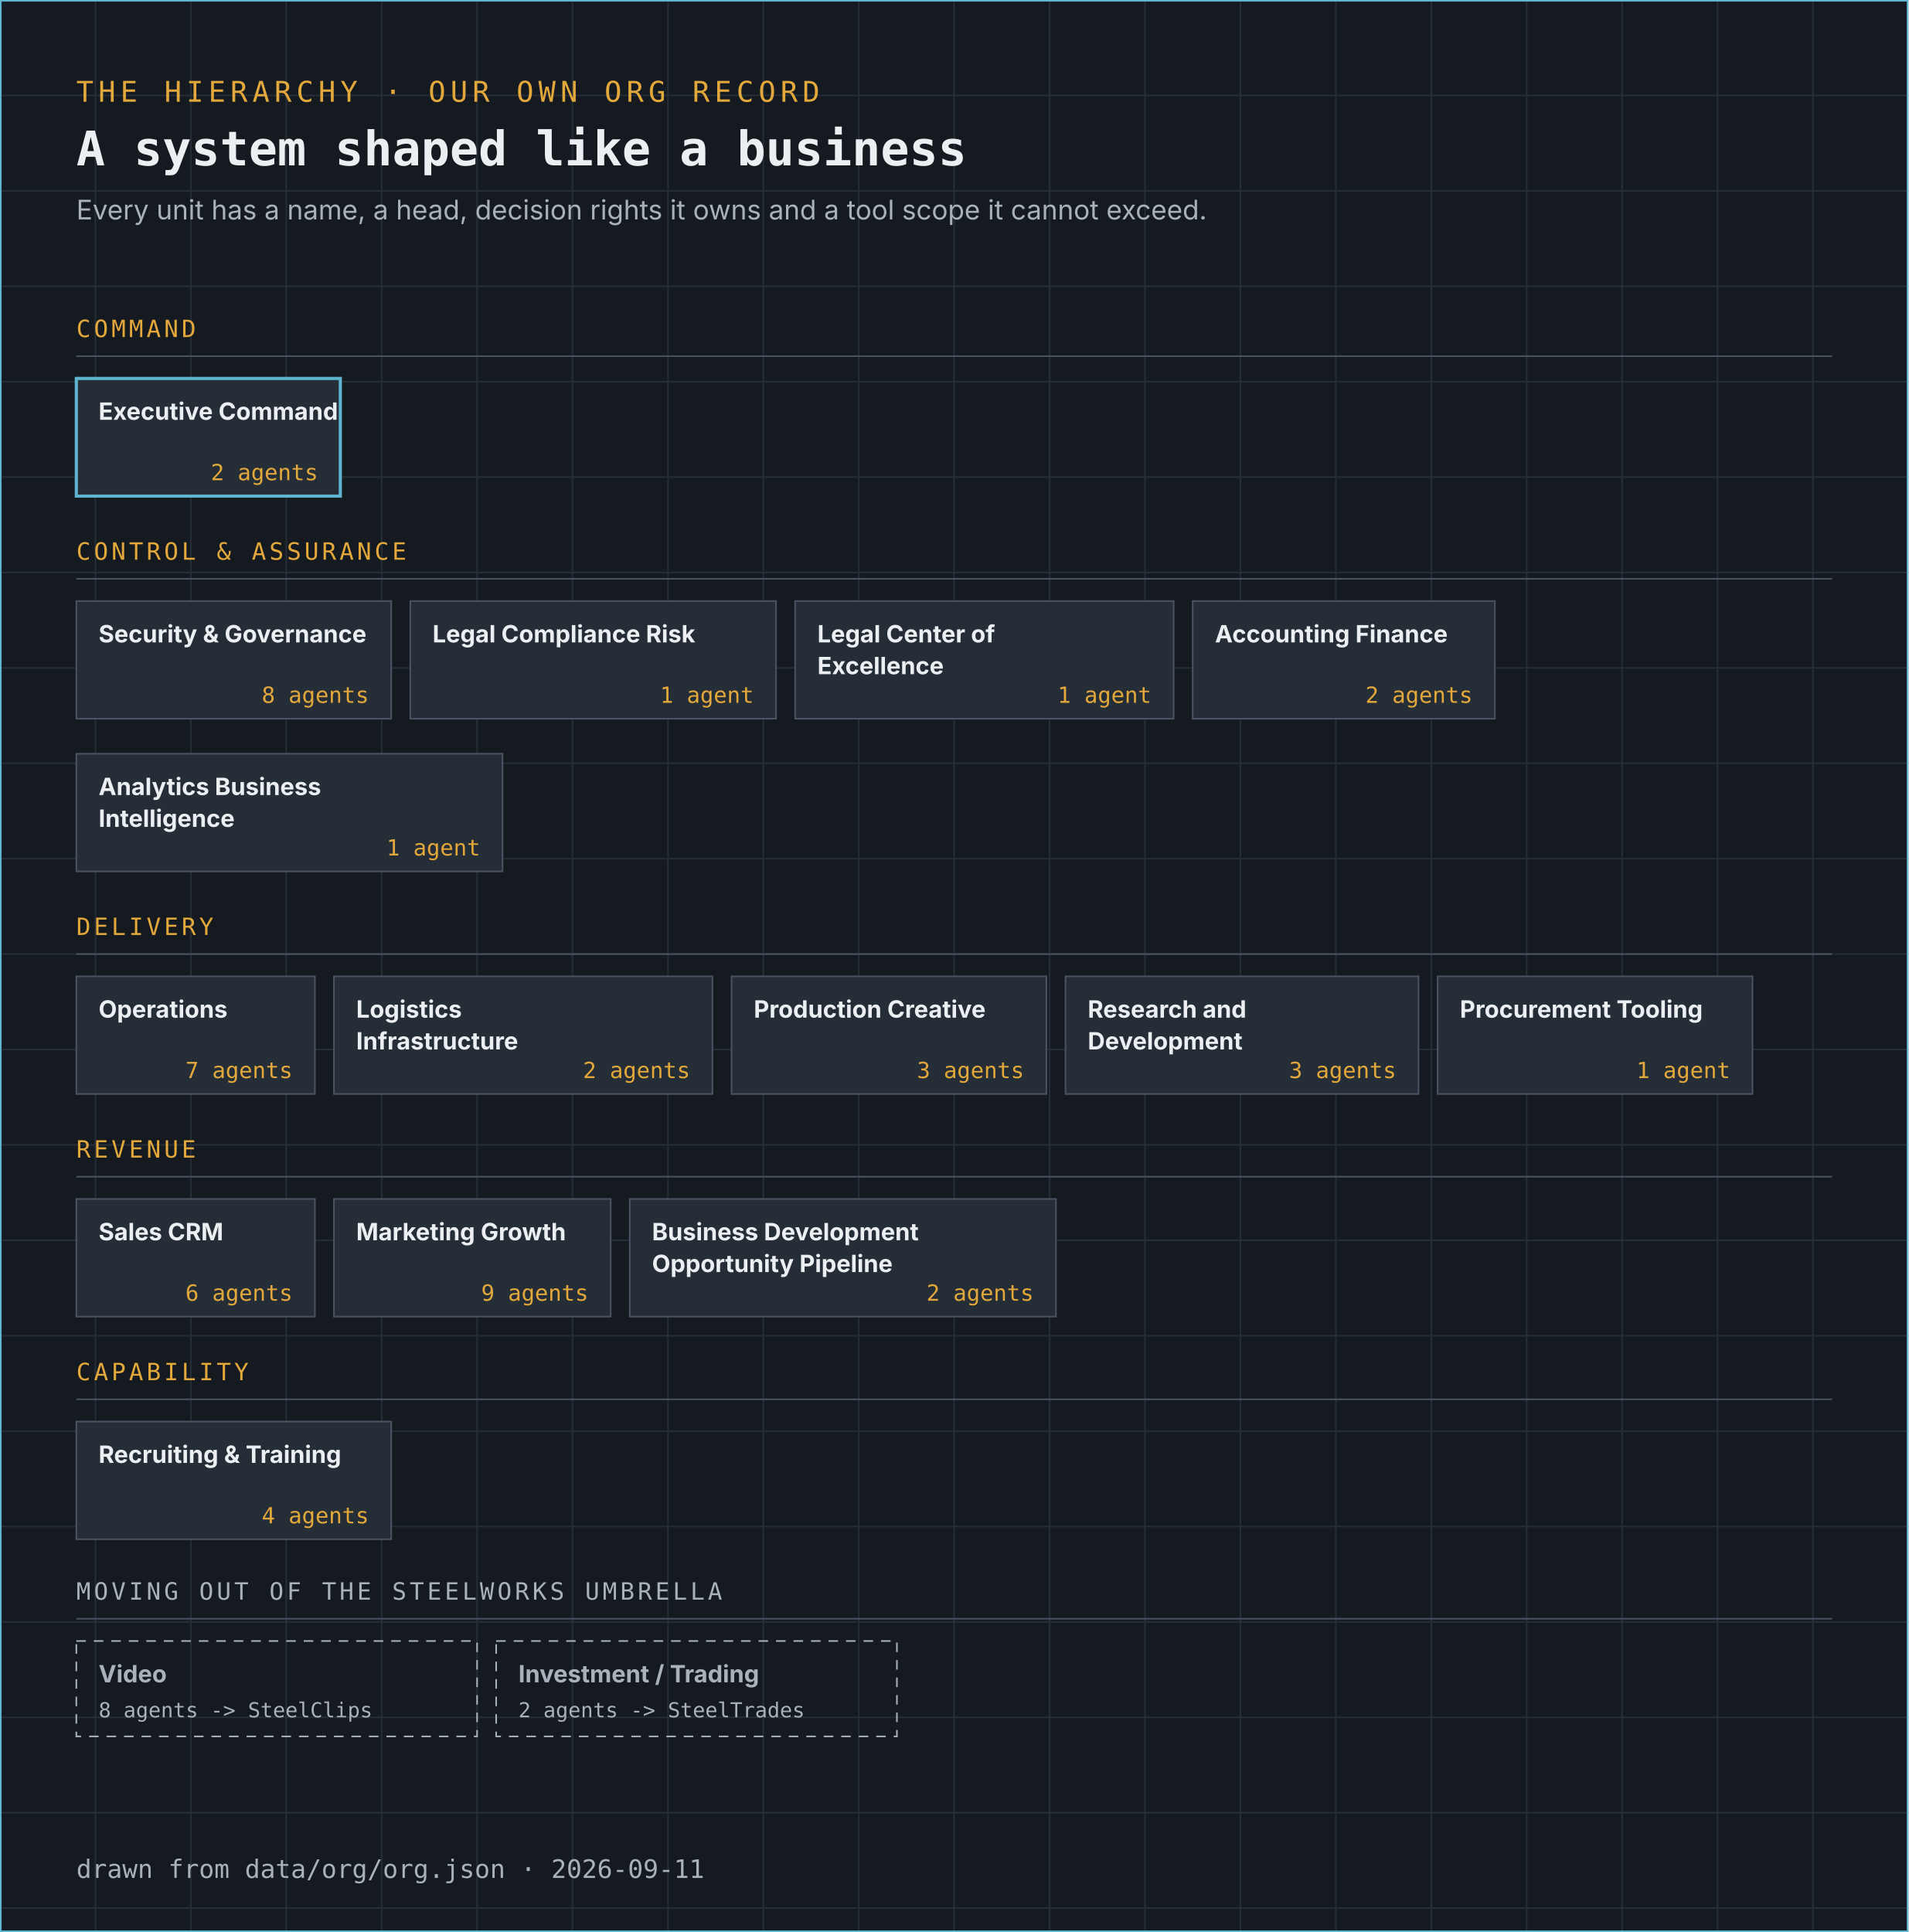
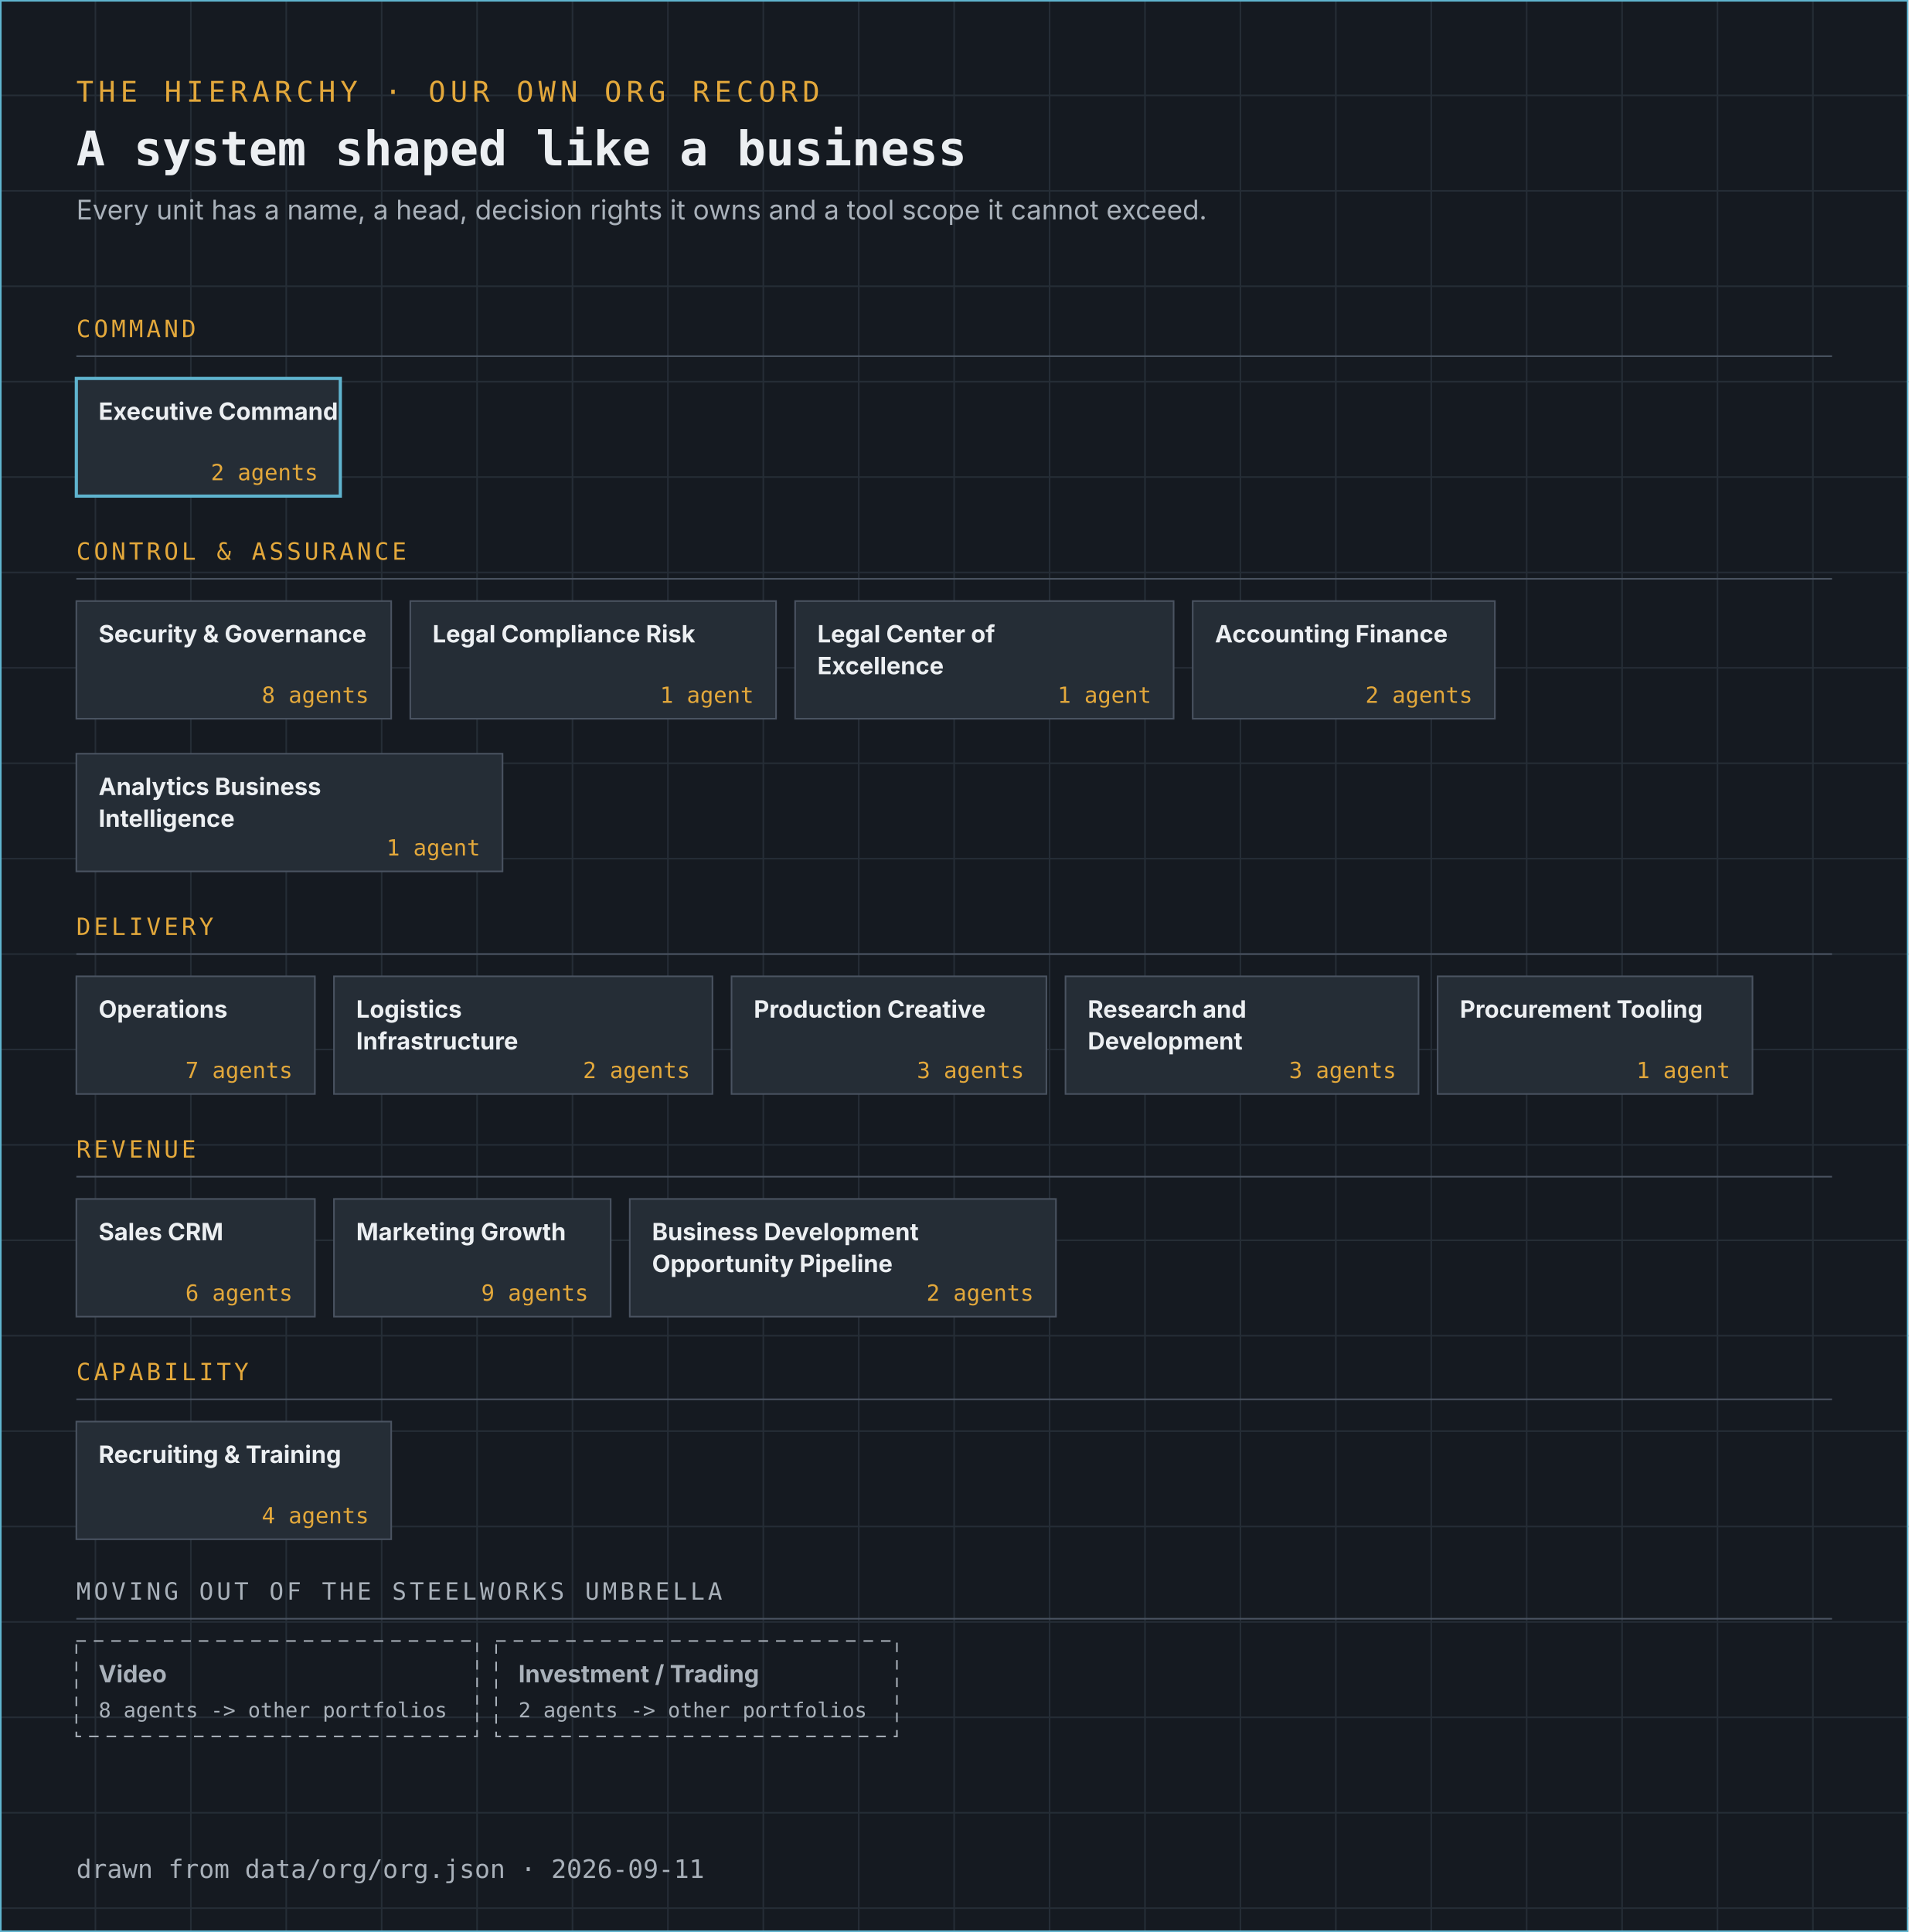
<svg xmlns="http://www.w3.org/2000/svg" viewBox="0 0 1200 1215" width="1200" height="1215" role="img" aria-label="The SteelWorks org chart: 17 units, 62 agents">
  <rect width="1200" height="1215" fill="#151a21" />
  <line x1="60" y1="0" x2="60" y2="1215" stroke="#252d36" stroke-width="1" />
  <line x1="120" y1="0" x2="120" y2="1215" stroke="#252d36" stroke-width="1" />
  <line x1="180" y1="0" x2="180" y2="1215" stroke="#252d36" stroke-width="1" />
  <line x1="240" y1="0" x2="240" y2="1215" stroke="#252d36" stroke-width="1" />
  <line x1="300" y1="0" x2="300" y2="1215" stroke="#252d36" stroke-width="1" />
  <line x1="360" y1="0" x2="360" y2="1215" stroke="#252d36" stroke-width="1" />
  <line x1="420" y1="0" x2="420" y2="1215" stroke="#252d36" stroke-width="1" />
  <line x1="480" y1="0" x2="480" y2="1215" stroke="#252d36" stroke-width="1" />
  <line x1="540" y1="0" x2="540" y2="1215" stroke="#252d36" stroke-width="1" />
  <line x1="600" y1="0" x2="600" y2="1215" stroke="#252d36" stroke-width="1" />
  <line x1="660" y1="0" x2="660" y2="1215" stroke="#252d36" stroke-width="1" />
  <line x1="720" y1="0" x2="720" y2="1215" stroke="#252d36" stroke-width="1" />
  <line x1="780" y1="0" x2="780" y2="1215" stroke="#252d36" stroke-width="1" />
  <line x1="840" y1="0" x2="840" y2="1215" stroke="#252d36" stroke-width="1" />
  <line x1="900" y1="0" x2="900" y2="1215" stroke="#252d36" stroke-width="1" />
  <line x1="960" y1="0" x2="960" y2="1215" stroke="#252d36" stroke-width="1" />
  <line x1="1020" y1="0" x2="1020" y2="1215" stroke="#252d36" stroke-width="1" />
  <line x1="1080" y1="0" x2="1080" y2="1215" stroke="#252d36" stroke-width="1" />
  <line x1="1140" y1="0" x2="1140" y2="1215" stroke="#252d36" stroke-width="1" />
  <line x1="0" y1="60" x2="1200" y2="60" stroke="#252d36" stroke-width="1" />
  <line x1="0" y1="120" x2="1200" y2="120" stroke="#252d36" stroke-width="1" />
  <line x1="0" y1="180" x2="1200" y2="180" stroke="#252d36" stroke-width="1" />
  <line x1="0" y1="240" x2="1200" y2="240" stroke="#252d36" stroke-width="1" />
  <line x1="0" y1="300" x2="1200" y2="300" stroke="#252d36" stroke-width="1" />
  <line x1="0" y1="360" x2="1200" y2="360" stroke="#252d36" stroke-width="1" />
  <line x1="0" y1="420" x2="1200" y2="420" stroke="#252d36" stroke-width="1" />
  <line x1="0" y1="480" x2="1200" y2="480" stroke="#252d36" stroke-width="1" />
  <line x1="0" y1="540" x2="1200" y2="540" stroke="#252d36" stroke-width="1" />
  <line x1="0" y1="600" x2="1200" y2="600" stroke="#252d36" stroke-width="1" />
  <line x1="0" y1="660" x2="1200" y2="660" stroke="#252d36" stroke-width="1" />
  <line x1="0" y1="720" x2="1200" y2="720" stroke="#252d36" stroke-width="1" />
  <line x1="0" y1="780" x2="1200" y2="780" stroke="#252d36" stroke-width="1" />
  <line x1="0" y1="840" x2="1200" y2="840" stroke="#252d36" stroke-width="1" />
  <line x1="0" y1="900" x2="1200" y2="900" stroke="#252d36" stroke-width="1" />
  <line x1="0" y1="960" x2="1200" y2="960" stroke="#252d36" stroke-width="1" />
  <line x1="0" y1="1020" x2="1200" y2="1020" stroke="#252d36" stroke-width="1" />
  <line x1="0" y1="1080" x2="1200" y2="1080" stroke="#252d36" stroke-width="1" />
  <line x1="0" y1="1140" x2="1200" y2="1140" stroke="#252d36" stroke-width="1" />
  <line x1="0" y1="1200" x2="1200" y2="1200" stroke="#252d36" stroke-width="1" />
  <text x="48" y="64" font-family="JetBrains Mono, ui-monospace, Menlo, Consolas, monospace" font-size="18" fill="#e3a83b" text-anchor="start" font-weight="normal" letter-spacing="3">THE HIERARCHY · OUR OWN ORG RECORD</text>
  <text x="48" y="104" font-family="JetBrains Mono, ui-monospace, Menlo, Consolas, monospace" font-size="30" fill="#eceff2" text-anchor="start" font-weight="bold">A system shaped like a business</text>
  <text x="48" y="138" font-family="IBM Plex Sans, system-ui, -apple-system, Segoe UI, sans-serif" font-size="17" fill="#a9b1ba" text-anchor="start" font-weight="normal">Every unit has a name, a head, decision rights it owns and a tool scope it cannot exceed.</text>
  <text x="48" y="212" font-family="JetBrains Mono, ui-monospace, Menlo, Consolas, monospace" font-size="15" fill="#e3a83b" text-anchor="start" font-weight="normal" letter-spacing="2">COMMAND</text>
  <line x1="48" y1="224" x2="1152" y2="224" stroke="#4a5361" stroke-width="1" />
  <rect x="48" y="238" width="166" height="74" fill="#252d36" stroke="#5fb4cf" stroke-width="2" />
  <text x="62" y="264" font-family="IBM Plex Sans, system-ui, -apple-system, Segoe UI, sans-serif" font-size="15" fill="#eceff2" text-anchor="start" font-weight="bold">Executive Command</text>
  <text x="200" y="302" font-family="JetBrains Mono, ui-monospace, Menlo, Consolas, monospace" font-size="14" fill="#e3a83b" text-anchor="end" font-weight="normal">2 agents</text>
  <text x="48" y="352" font-family="JetBrains Mono, ui-monospace, Menlo, Consolas, monospace" font-size="15" fill="#e3a83b" text-anchor="start" font-weight="normal" letter-spacing="2">CONTROL &amp; ASSURANCE</text>
  <line x1="48" y1="364" x2="1152" y2="364" stroke="#4a5361" stroke-width="1" />
  <rect x="48" y="378" width="198" height="74" fill="#252d36" stroke="#4a5361" stroke-width="1" />
  <text x="62" y="404" font-family="IBM Plex Sans, system-ui, -apple-system, Segoe UI, sans-serif" font-size="15" fill="#eceff2" text-anchor="start" font-weight="bold">Security &amp; Governance</text>
  <text x="232" y="442" font-family="JetBrains Mono, ui-monospace, Menlo, Consolas, monospace" font-size="14" fill="#e3a83b" text-anchor="end" font-weight="normal">8 agents</text>
  <rect x="258" y="378" width="230" height="74" fill="#252d36" stroke="#4a5361" stroke-width="1" />
  <text x="272" y="404" font-family="IBM Plex Sans, system-ui, -apple-system, Segoe UI, sans-serif" font-size="15" fill="#eceff2" text-anchor="start" font-weight="bold">Legal Compliance Risk</text>
  <text x="474" y="442" font-family="JetBrains Mono, ui-monospace, Menlo, Consolas, monospace" font-size="14" fill="#e3a83b" text-anchor="end" font-weight="normal">1 agent</text>
  <rect x="500" y="378" width="238" height="74" fill="#252d36" stroke="#4a5361" stroke-width="1" />
  <text x="514" y="404" font-family="IBM Plex Sans, system-ui, -apple-system, Segoe UI, sans-serif" font-size="15" fill="#eceff2" text-anchor="start" font-weight="bold">Legal Center of</text>
  <text x="514" y="424" font-family="IBM Plex Sans, system-ui, -apple-system, Segoe UI, sans-serif" font-size="15" fill="#eceff2" text-anchor="start" font-weight="bold">Excellence</text>
  <text x="724" y="442" font-family="JetBrains Mono, ui-monospace, Menlo, Consolas, monospace" font-size="14" fill="#e3a83b" text-anchor="end" font-weight="normal">1 agent</text>
  <rect x="750" y="378" width="190" height="74" fill="#252d36" stroke="#4a5361" stroke-width="1" />
  <text x="764" y="404" font-family="IBM Plex Sans, system-ui, -apple-system, Segoe UI, sans-serif" font-size="15" fill="#eceff2" text-anchor="start" font-weight="bold">Accounting Finance</text>
  <text x="926" y="442" font-family="JetBrains Mono, ui-monospace, Menlo, Consolas, monospace" font-size="14" fill="#e3a83b" text-anchor="end" font-weight="normal">2 agents</text>
  <rect x="48" y="474" width="268" height="74" fill="#252d36" stroke="#4a5361" stroke-width="1" />
  <text x="62" y="500" font-family="IBM Plex Sans, system-ui, -apple-system, Segoe UI, sans-serif" font-size="15" fill="#eceff2" text-anchor="start" font-weight="bold">Analytics Business</text>
  <text x="62" y="520" font-family="IBM Plex Sans, system-ui, -apple-system, Segoe UI, sans-serif" font-size="15" fill="#eceff2" text-anchor="start" font-weight="bold">Intelligence</text>
  <text x="302" y="538" font-family="JetBrains Mono, ui-monospace, Menlo, Consolas, monospace" font-size="14" fill="#e3a83b" text-anchor="end" font-weight="normal">1 agent</text>
  <text x="48" y="588" font-family="JetBrains Mono, ui-monospace, Menlo, Consolas, monospace" font-size="15" fill="#e3a83b" text-anchor="start" font-weight="normal" letter-spacing="2">DELIVERY</text>
  <line x1="48" y1="600" x2="1152" y2="600" stroke="#4a5361" stroke-width="1" />
  <rect x="48" y="614" width="150" height="74" fill="#252d36" stroke="#4a5361" stroke-width="1" />
  <text x="62" y="640" font-family="IBM Plex Sans, system-ui, -apple-system, Segoe UI, sans-serif" font-size="15" fill="#eceff2" text-anchor="start" font-weight="bold">Operations</text>
  <text x="184" y="678" font-family="JetBrains Mono, ui-monospace, Menlo, Consolas, monospace" font-size="14" fill="#e3a83b" text-anchor="end" font-weight="normal">7 agents</text>
  <rect x="210" y="614" width="238" height="74" fill="#252d36" stroke="#4a5361" stroke-width="1" />
  <text x="224" y="640" font-family="IBM Plex Sans, system-ui, -apple-system, Segoe UI, sans-serif" font-size="15" fill="#eceff2" text-anchor="start" font-weight="bold">Logistics</text>
  <text x="224" y="660" font-family="IBM Plex Sans, system-ui, -apple-system, Segoe UI, sans-serif" font-size="15" fill="#eceff2" text-anchor="start" font-weight="bold">Infrastructure</text>
  <text x="434" y="678" font-family="JetBrains Mono, ui-monospace, Menlo, Consolas, monospace" font-size="14" fill="#e3a83b" text-anchor="end" font-weight="normal">2 agents</text>
  <rect x="460" y="614" width="198" height="74" fill="#252d36" stroke="#4a5361" stroke-width="1" />
  <text x="474" y="640" font-family="IBM Plex Sans, system-ui, -apple-system, Segoe UI, sans-serif" font-size="15" fill="#eceff2" text-anchor="start" font-weight="bold">Production Creative</text>
  <text x="644" y="678" font-family="JetBrains Mono, ui-monospace, Menlo, Consolas, monospace" font-size="14" fill="#e3a83b" text-anchor="end" font-weight="normal">3 agents</text>
  <rect x="670" y="614" width="222" height="74" fill="#252d36" stroke="#4a5361" stroke-width="1" />
  <text x="684" y="640" font-family="IBM Plex Sans, system-ui, -apple-system, Segoe UI, sans-serif" font-size="15" fill="#eceff2" text-anchor="start" font-weight="bold">Research and</text>
  <text x="684" y="660" font-family="IBM Plex Sans, system-ui, -apple-system, Segoe UI, sans-serif" font-size="15" fill="#eceff2" text-anchor="start" font-weight="bold">Development</text>
  <text x="878" y="678" font-family="JetBrains Mono, ui-monospace, Menlo, Consolas, monospace" font-size="14" fill="#e3a83b" text-anchor="end" font-weight="normal">3 agents</text>
  <rect x="904" y="614" width="198" height="74" fill="#252d36" stroke="#4a5361" stroke-width="1" />
  <text x="918" y="640" font-family="IBM Plex Sans, system-ui, -apple-system, Segoe UI, sans-serif" font-size="15" fill="#eceff2" text-anchor="start" font-weight="bold">Procurement Tooling</text>
  <text x="1088" y="678" font-family="JetBrains Mono, ui-monospace, Menlo, Consolas, monospace" font-size="14" fill="#e3a83b" text-anchor="end" font-weight="normal">1 agent</text>
  <text x="48" y="728" font-family="JetBrains Mono, ui-monospace, Menlo, Consolas, monospace" font-size="15" fill="#e3a83b" text-anchor="start" font-weight="normal" letter-spacing="2">REVENUE</text>
  <line x1="48" y1="740" x2="1152" y2="740" stroke="#4a5361" stroke-width="1" />
  <rect x="48" y="754" width="150" height="74" fill="#252d36" stroke="#4a5361" stroke-width="1" />
  <text x="62" y="780" font-family="IBM Plex Sans, system-ui, -apple-system, Segoe UI, sans-serif" font-size="15" fill="#eceff2" text-anchor="start" font-weight="bold">Sales CRM</text>
  <text x="184" y="818" font-family="JetBrains Mono, ui-monospace, Menlo, Consolas, monospace" font-size="14" fill="#e3a83b" text-anchor="end" font-weight="normal">6 agents</text>
  <rect x="210" y="754" width="174" height="74" fill="#252d36" stroke="#4a5361" stroke-width="1" />
  <text x="224" y="780" font-family="IBM Plex Sans, system-ui, -apple-system, Segoe UI, sans-serif" font-size="15" fill="#eceff2" text-anchor="start" font-weight="bold">Marketing Growth</text>
  <text x="370" y="818" font-family="JetBrains Mono, ui-monospace, Menlo, Consolas, monospace" font-size="14" fill="#e3a83b" text-anchor="end" font-weight="normal">9 agents</text>
  <rect x="396" y="754" width="268" height="74" fill="#252d36" stroke="#4a5361" stroke-width="1" />
  <text x="410" y="780" font-family="IBM Plex Sans, system-ui, -apple-system, Segoe UI, sans-serif" font-size="15" fill="#eceff2" text-anchor="start" font-weight="bold">Business Development</text>
  <text x="410" y="800" font-family="IBM Plex Sans, system-ui, -apple-system, Segoe UI, sans-serif" font-size="15" fill="#eceff2" text-anchor="start" font-weight="bold">Opportunity Pipeline</text>
  <text x="650" y="818" font-family="JetBrains Mono, ui-monospace, Menlo, Consolas, monospace" font-size="14" fill="#e3a83b" text-anchor="end" font-weight="normal">2 agents</text>
  <text x="48" y="868" font-family="JetBrains Mono, ui-monospace, Menlo, Consolas, monospace" font-size="15" fill="#e3a83b" text-anchor="start" font-weight="normal" letter-spacing="2">CAPABILITY</text>
  <line x1="48" y1="880" x2="1152" y2="880" stroke="#4a5361" stroke-width="1" />
  <rect x="48" y="894" width="198" height="74" fill="#252d36" stroke="#4a5361" stroke-width="1" />
  <text x="62" y="920" font-family="IBM Plex Sans, system-ui, -apple-system, Segoe UI, sans-serif" font-size="15" fill="#eceff2" text-anchor="start" font-weight="bold">Recruiting &amp; Training</text>
  <text x="232" y="958" font-family="JetBrains Mono, ui-monospace, Menlo, Consolas, monospace" font-size="14" fill="#e3a83b" text-anchor="end" font-weight="normal">4 agents</text>
  <text x="48" y="1006" font-family="JetBrains Mono, ui-monospace, Menlo, Consolas, monospace" font-size="15" fill="#a9b1ba" text-anchor="start" font-weight="normal" letter-spacing="2">MOVING OUT OF THE STEELWORKS UMBRELLA</text>
  <line x1="48" y1="1018" x2="1152" y2="1018" stroke="#4a5361" stroke-width="1" />
  <rect x="48" y="1032" width="252" height="60" fill="none" stroke="#a9b1ba" stroke-width="1" stroke-dasharray="6 5" />
  <text x="62" y="1058" font-family="IBM Plex Sans, system-ui, -apple-system, Segoe UI, sans-serif" font-size="15" fill="#a9b1ba" text-anchor="start" font-weight="bold">Video</text>
-   <text x="62" y="1080" font-family="JetBrains Mono, ui-monospace, Menlo, Consolas, monospace" font-size="13" fill="#a9b1ba" text-anchor="start" font-weight="normal">8 agents -&gt; SteelClips</text>
+   <text x="62" y="1080" font-family="JetBrains Mono, ui-monospace, Menlo, Consolas, monospace" font-size="13" fill="#a9b1ba" text-anchor="start" font-weight="normal">8 agents -&gt; other portfolios</text>
  <rect x="312" y="1032" width="252" height="60" fill="none" stroke="#a9b1ba" stroke-width="1" stroke-dasharray="6 5" />
  <text x="326" y="1058" font-family="IBM Plex Sans, system-ui, -apple-system, Segoe UI, sans-serif" font-size="15" fill="#a9b1ba" text-anchor="start" font-weight="bold">Investment / Trading</text>
-   <text x="326" y="1080" font-family="JetBrains Mono, ui-monospace, Menlo, Consolas, monospace" font-size="13" fill="#a9b1ba" text-anchor="start" font-weight="normal">2 agents -&gt; SteelTrades</text>
+   <text x="326" y="1080" font-family="JetBrains Mono, ui-monospace, Menlo, Consolas, monospace" font-size="13" fill="#a9b1ba" text-anchor="start" font-weight="normal">2 agents -&gt; other portfolios</text>
  <text x="48" y="1181" font-family="JetBrains Mono, ui-monospace, Menlo, Consolas, monospace" font-size="16" fill="#a9b1ba" text-anchor="start" font-weight="normal">drawn from data/org/org.json · 2026-09-11</text>
  <rect x="0.5" y="0.5" width="1199" height="1214" fill="none" stroke="#5fb4cf" stroke-width="1" />
</svg>
